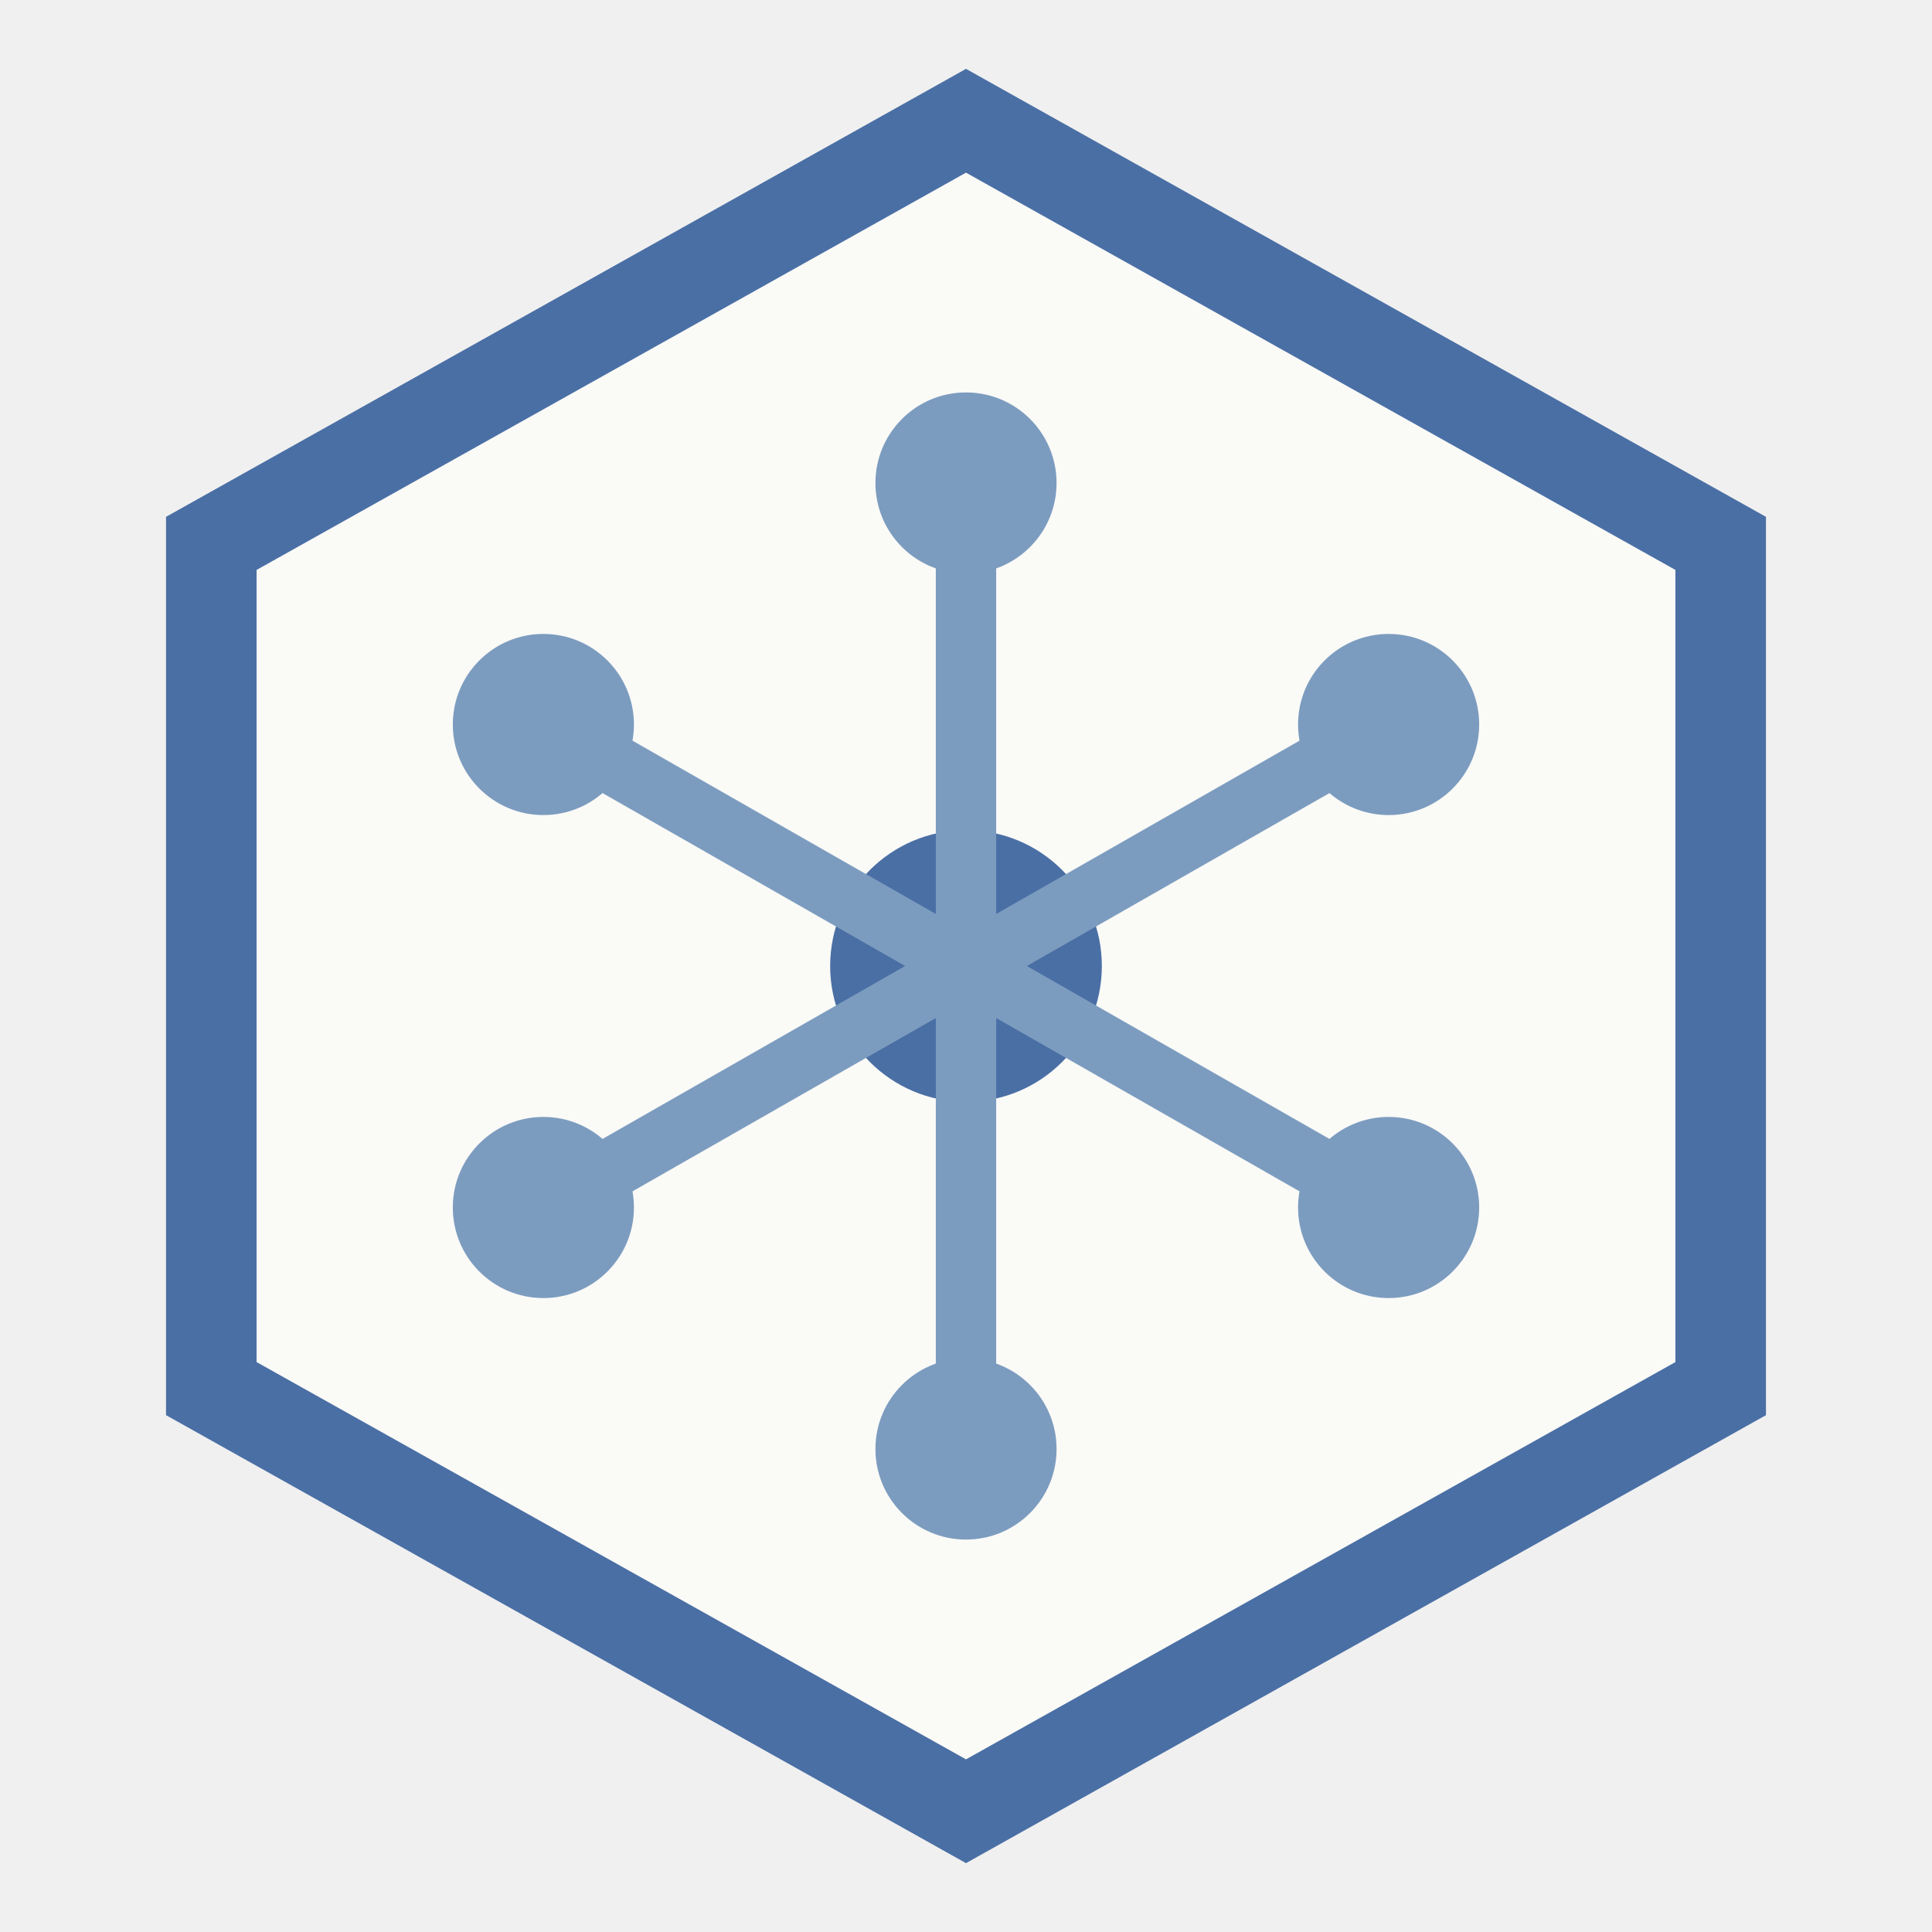
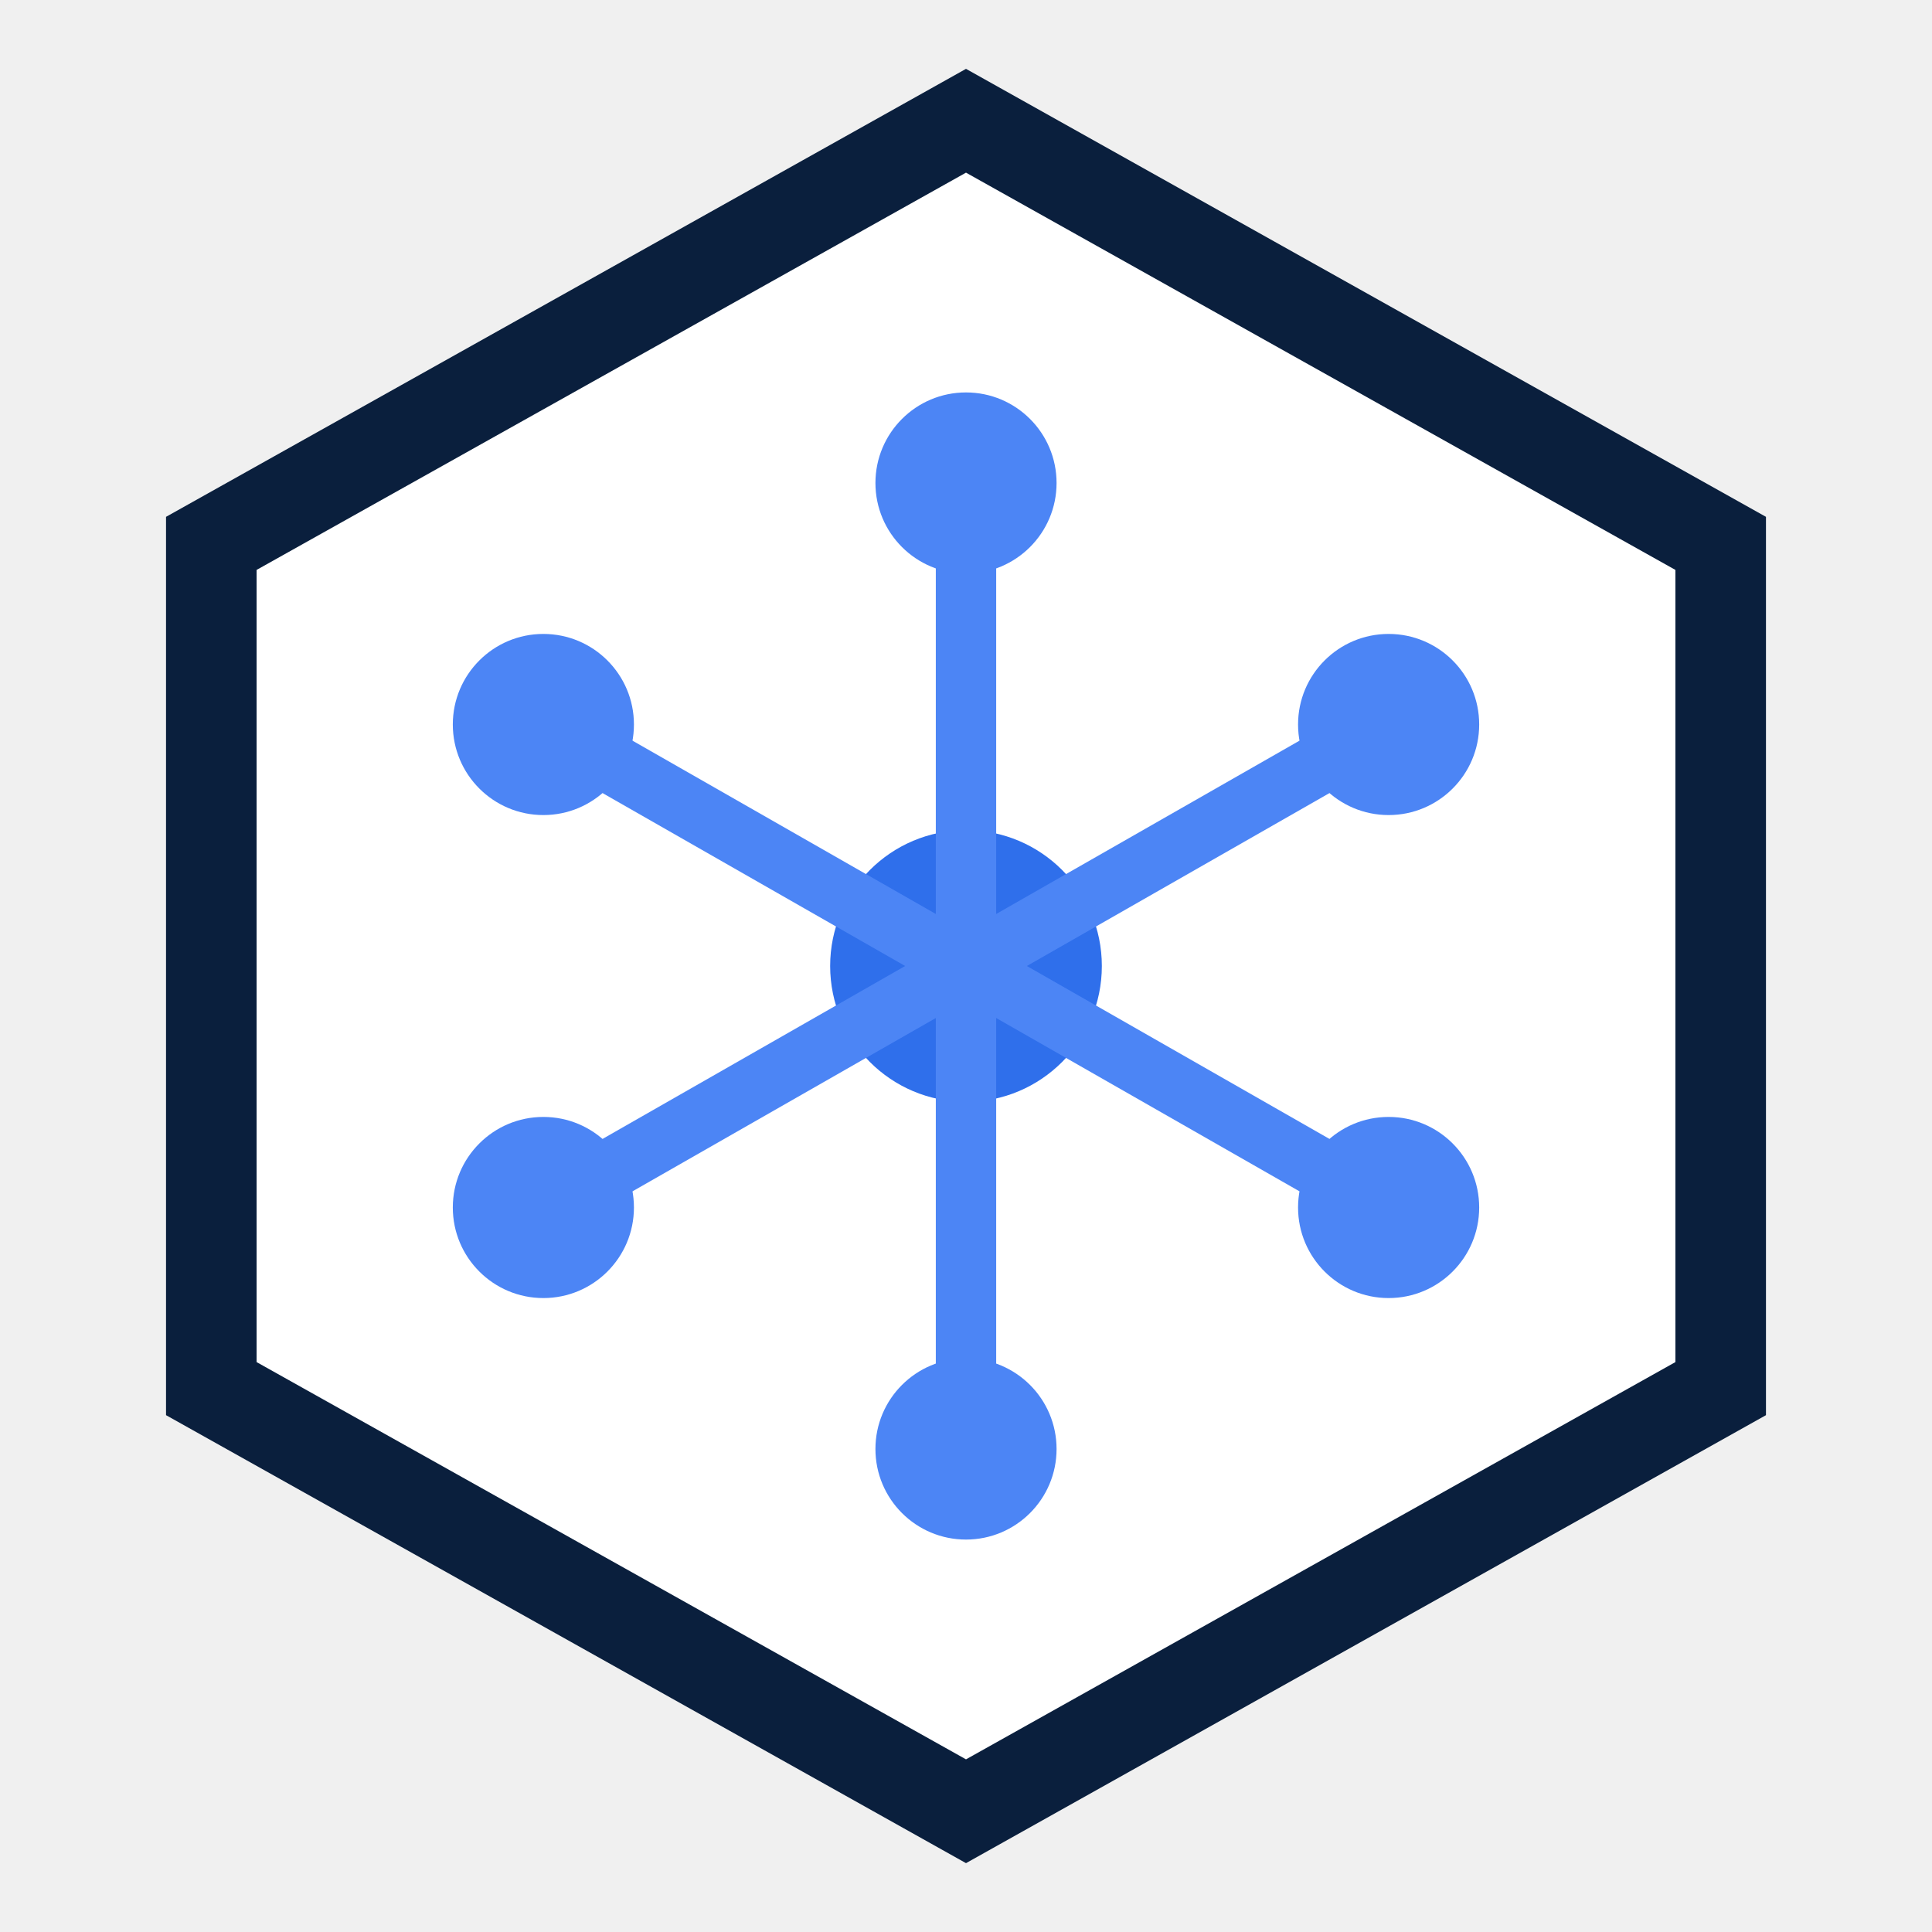
<svg xmlns="http://www.w3.org/2000/svg" viewBox="0 0 64 64" fill="none">
-   <path d="M32 4 L57 18 V46 L32 60 L7 46 V18 Z" stroke="#4A6FA5" stroke-width="3" fill="#FAFAF7" />
-   <circle cx="32" cy="32" r="4.5" fill="#4A6FA5" />
-   <circle cx="32" cy="16" r="3" fill="#7C9CBF" />
-   <circle cx="46" cy="24" r="3" fill="#7C9CBF" />
-   <circle cx="46" cy="40" r="3" fill="#7C9CBF" />
-   <circle cx="32" cy="48" r="3" fill="#7C9CBF" />
-   <circle cx="18" cy="40" r="3" fill="#7C9CBF" />
-   <circle cx="18" cy="24" r="3" fill="#7C9CBF" />
-   <line x1="32" y1="32" x2="32" y2="16" stroke="#7C9CBF" stroke-width="2" />
-   <line x1="32" y1="32" x2="46" y2="24" stroke="#7C9CBF" stroke-width="2" />
-   <line x1="32" y1="32" x2="46" y2="40" stroke="#7C9CBF" stroke-width="2" />
-   <line x1="32" y1="32" x2="32" y2="48" stroke="#7C9CBF" stroke-width="2" />
-   <line x1="32" y1="32" x2="18" y2="40" stroke="#7C9CBF" stroke-width="2" />
-   <line x1="32" y1="32" x2="18" y2="24" stroke="#7C9CBF" stroke-width="2" />
+   <path d="M32 4 L57 18 V46 L32 60 L7 46 V18 Z" stroke="#0a1f3d" stroke-width="3" fill="#ffffff" />
+   <circle cx="32" cy="32" r="4.5" fill="#2f6feb" />
+   <circle cx="32" cy="16" r="3" fill="#4c85f5" />
+   <circle cx="46" cy="24" r="3" fill="#4c85f5" />
+   <circle cx="46" cy="40" r="3" fill="#4c85f5" />
+   <circle cx="32" cy="48" r="3" fill="#4c85f5" />
+   <circle cx="18" cy="40" r="3" fill="#4c85f5" />
+   <circle cx="18" cy="24" r="3" fill="#4c85f5" />
+   <line x1="32" y1="32" x2="32" y2="16" stroke="#4c85f5" stroke-width="2" />
+   <line x1="32" y1="32" x2="46" y2="24" stroke="#4c85f5" stroke-width="2" />
+   <line x1="32" y1="32" x2="46" y2="40" stroke="#4c85f5" stroke-width="2" />
+   <line x1="32" y1="32" x2="32" y2="48" stroke="#4c85f5" stroke-width="2" />
+   <line x1="32" y1="32" x2="18" y2="40" stroke="#4c85f5" stroke-width="2" />
+   <line x1="32" y1="32" x2="18" y2="24" stroke="#4c85f5" stroke-width="2" />
</svg>
